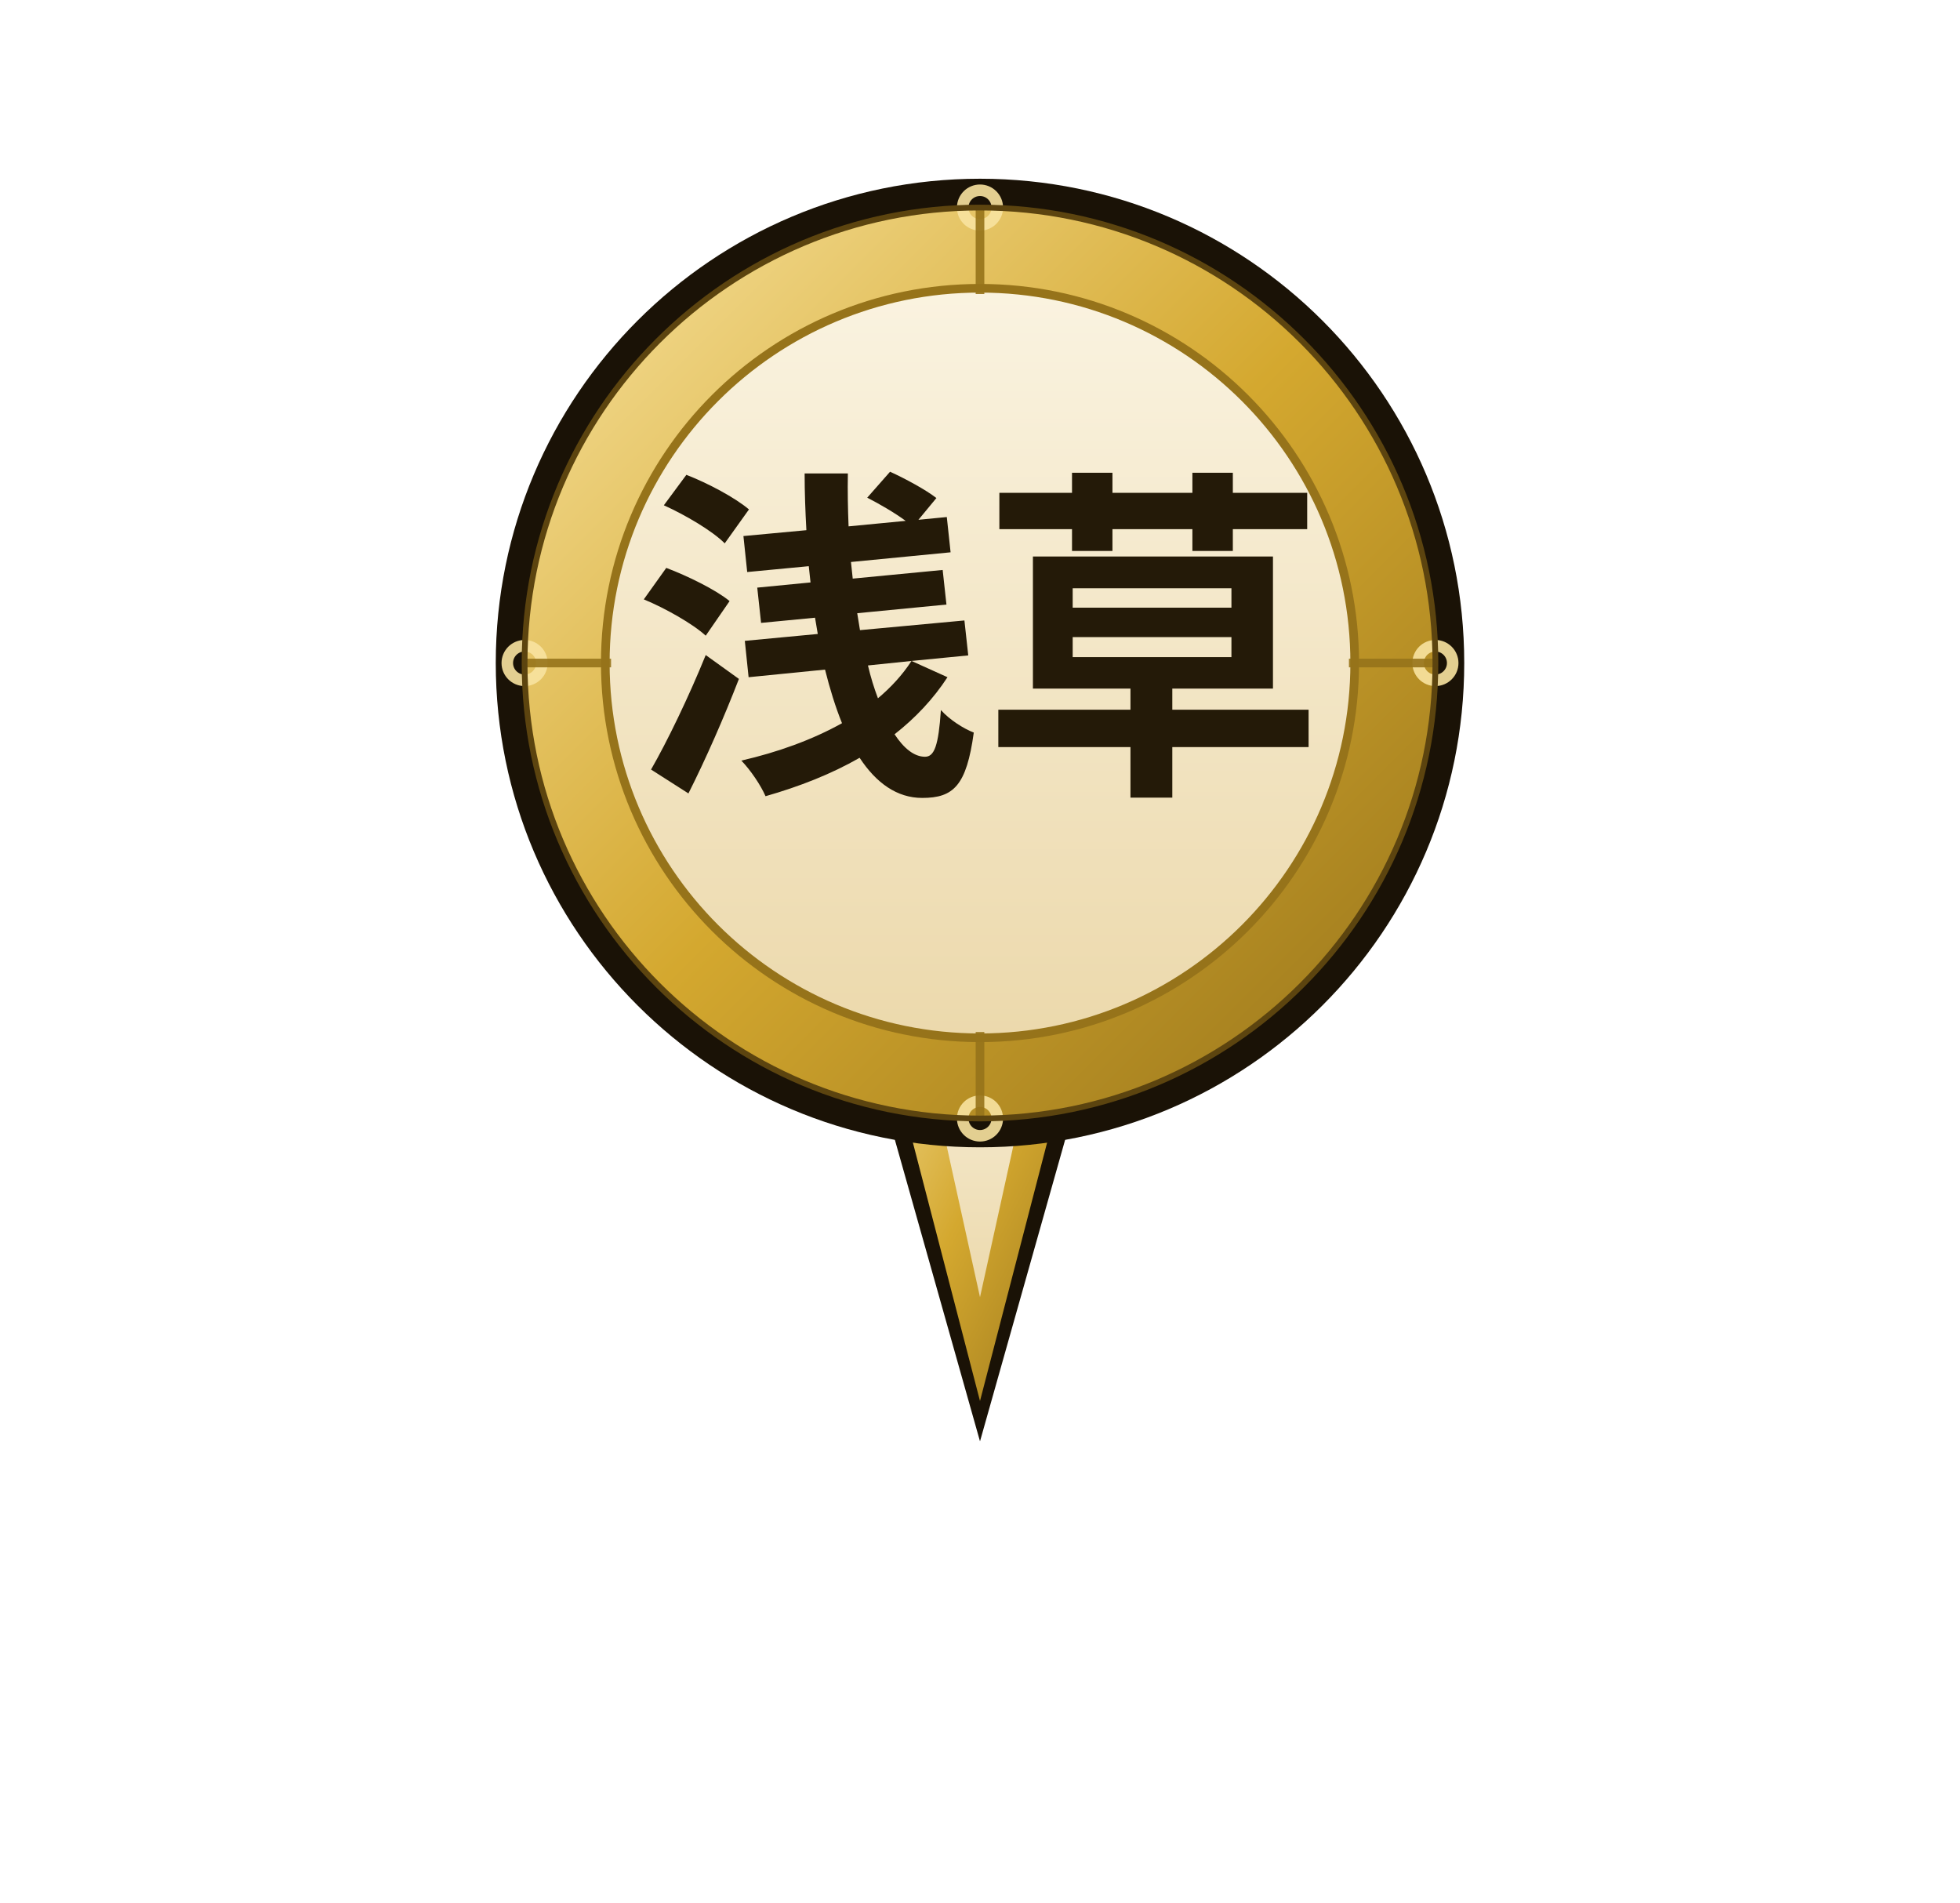
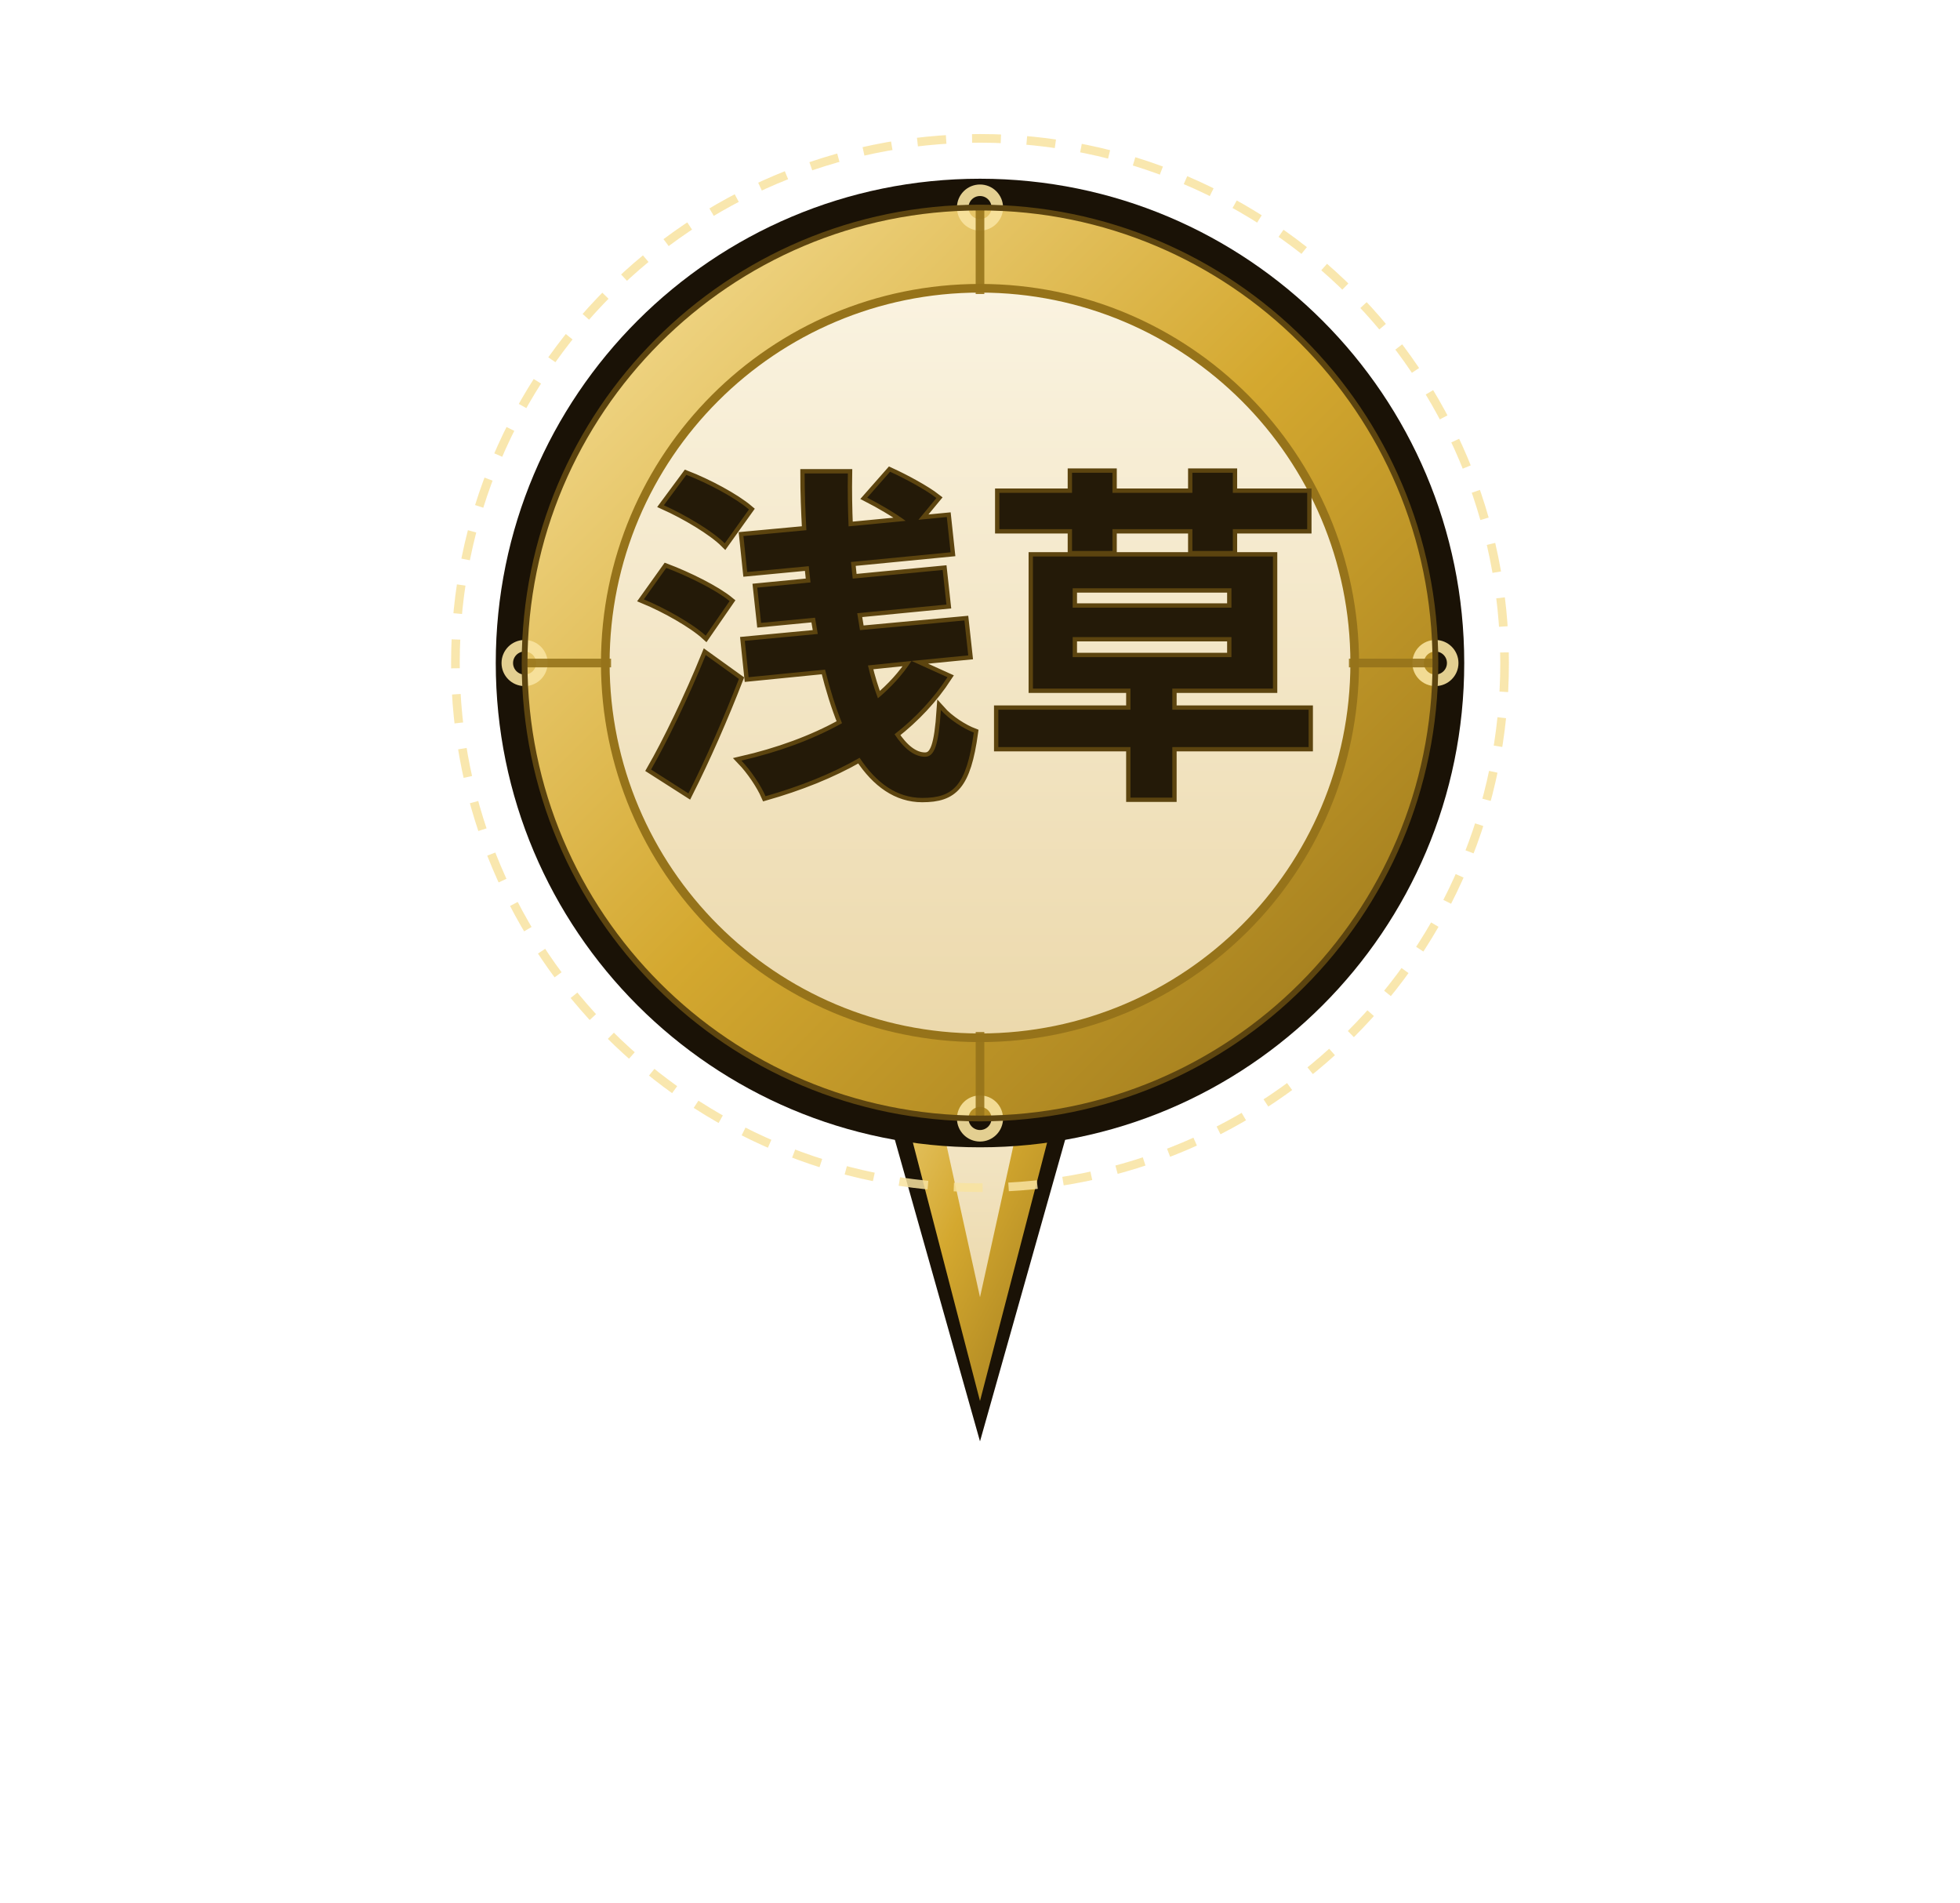
<svg xmlns="http://www.w3.org/2000/svg" width="100%" viewBox="0 0 680 660" role="img">
  <defs>
    <linearGradient id="goldGradB" x1="0%" y1="0%" x2="100%" y2="100%">
      <stop offset="0%" stop-color="#f8e3a0" />
      <stop offset="50%" stop-color="#d4a82f" />
      <stop offset="100%" stop-color="#96731a" />
    </linearGradient>
    <linearGradient id="beigeGradB" x1="0%" y1="0%" x2="0%" y2="100%">
      <stop offset="0%" stop-color="#faf3e0" />
      <stop offset="100%" stop-color="#ecd9ac" />
    </linearGradient>
  </defs>
  <polygon points="292,330 388,330 340,500" fill="#1a1206" />
  <polygon points="300,332 380,332 340,486" fill="url(#goldGradB)" />
  <polygon points="314,332 366,332 340,450" fill="url(#beigeGradB)" />
+   <circle cx="340" cy="230" r="182" fill="none" stroke="#f8e3a0" stroke-width="3" stroke-dasharray="10 9" opacity="0.85" />
  <circle cx="340" cy="230" r="168" fill="#1a1206" />
  <circle cx="340" cy="230" r="158" fill="url(#goldGradB)" />
  <circle cx="340" cy="230" r="130" fill="url(#beigeGradB)" />
  <circle cx="340" cy="230" r="130" fill="none" stroke="#96731a" stroke-width="3" />
  <g fill="none" stroke="#f8e3a0" stroke-width="4" opacity="0.9">
    <circle cx="340" cy="72" r="6" />
    <circle cx="340" cy="388" r="6" />
    <circle cx="182" cy="230" r="6" />
    <circle cx="498" cy="230" r="6" />
  </g>
  <g stroke="#96731a" stroke-width="3" opacity="0.9">
    <line x1="340" y1="72" x2="340" y2="102" />
    <line x1="340" y1="358" x2="340" y2="388" />
    <line x1="182" y1="230" x2="212" y2="230" />
    <line x1="468" y1="230" x2="498" y2="230" />
  </g>
-   <text x="340" y="266" text-anchor="middle" font-size="120" fill="#241a08" font-family="'Noto Sans JP','Hiragino Sans',sans-serif" font-weight="700">浅草</text>
+   <text x="340" y="266" text-anchor="middle" font-size="120" fill="#241a08" stroke="#5c440f" stroke-width="3" paint-order="stroke fill" font-family="'Noto Sans JP','Hiragino Sans',sans-serif" font-weight="700">浅草</text>
  <circle cx="340" cy="230" r="158" fill="none" stroke="#5c440f" stroke-width="2" />
</svg>
